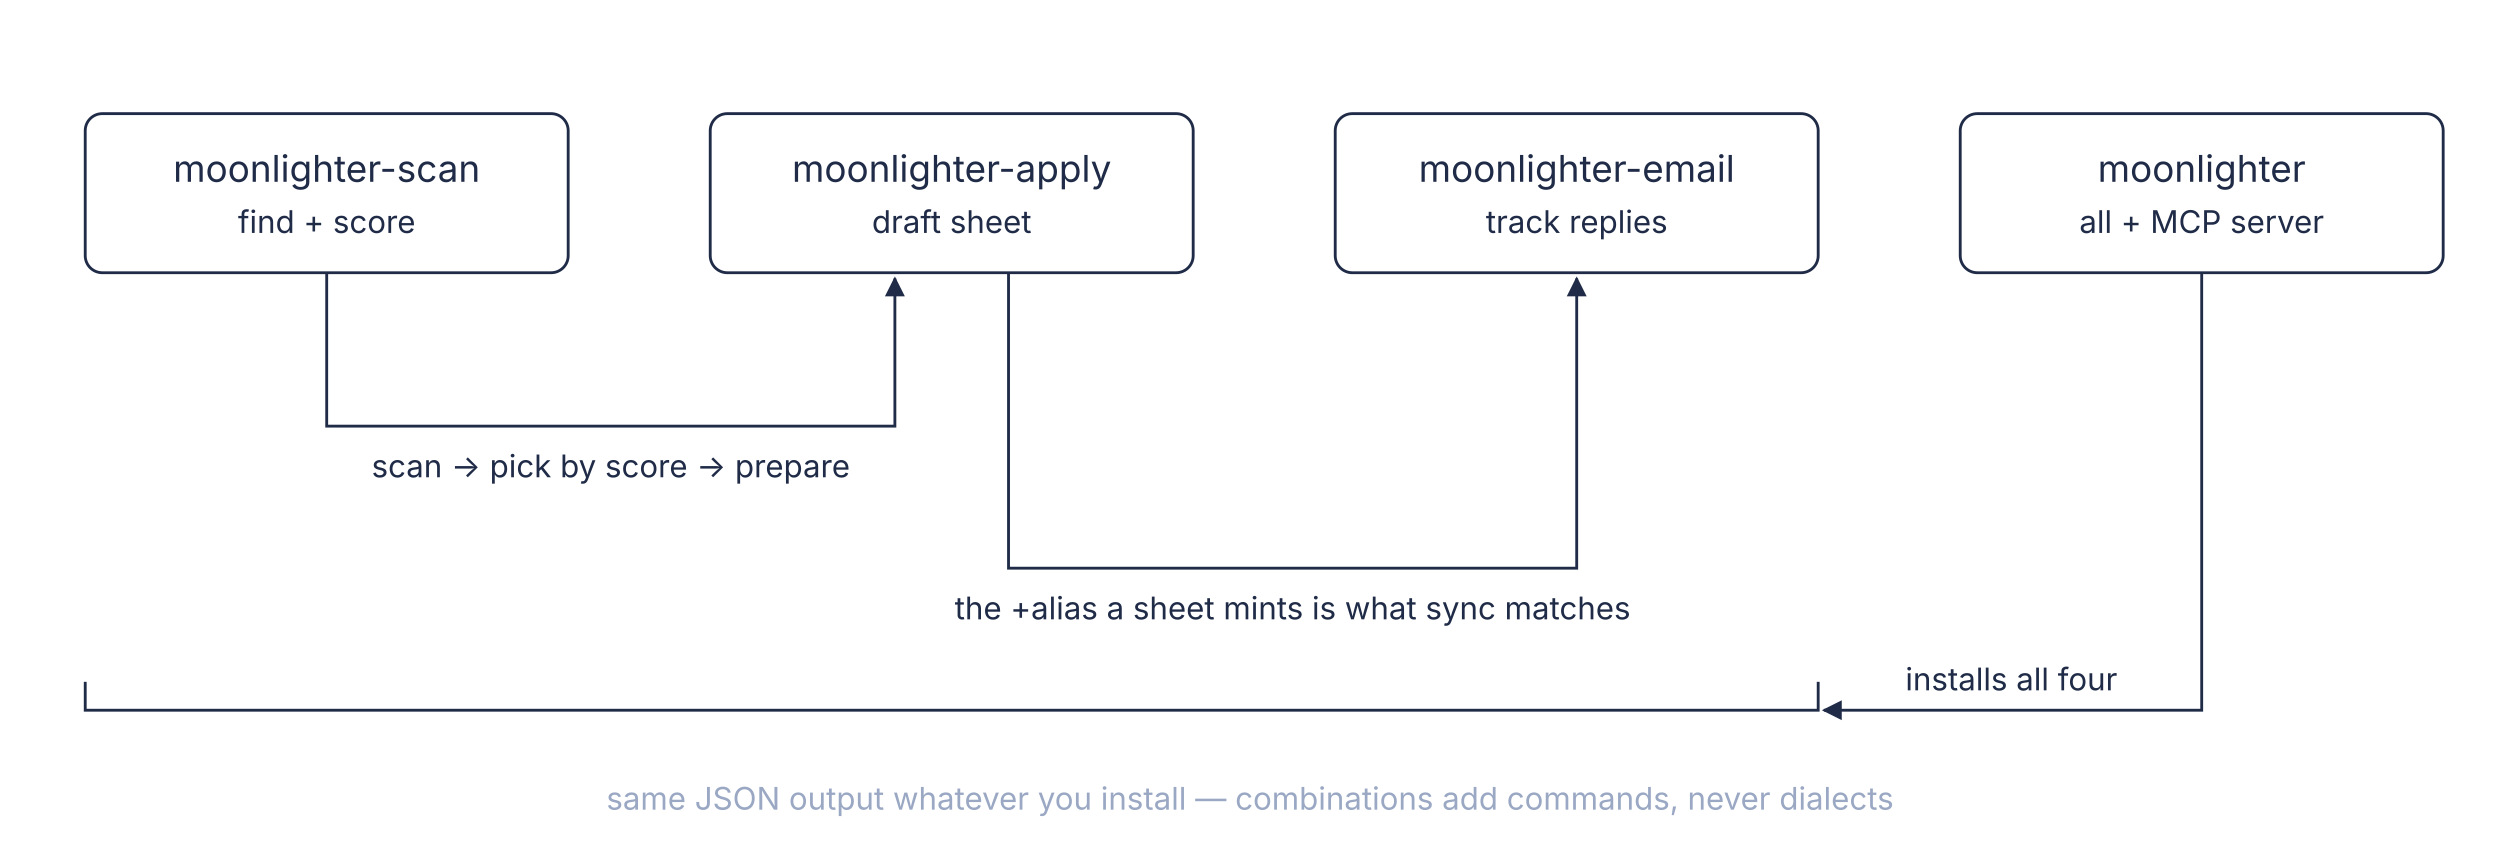
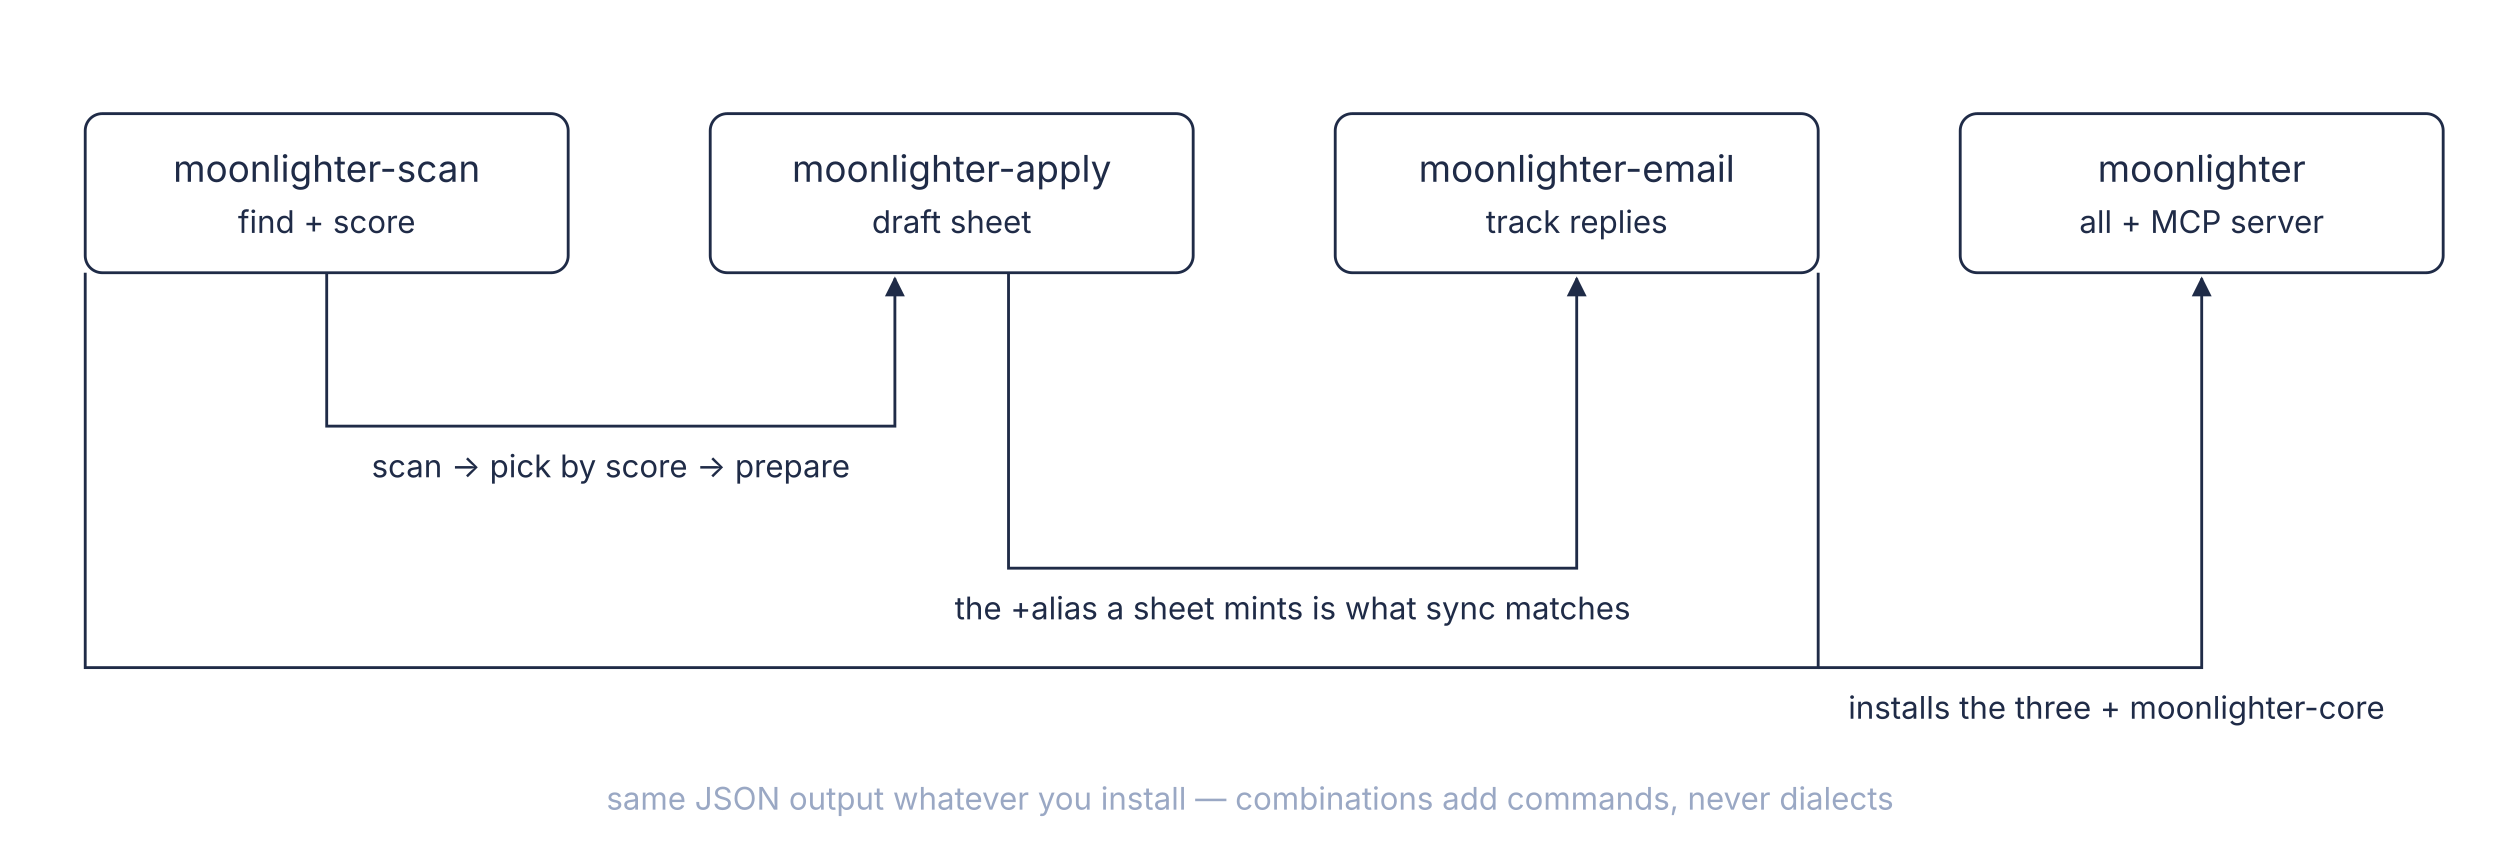
<svg xmlns="http://www.w3.org/2000/svg" viewBox="0 0 880 300" role="img" aria-label="Each moonlighter package works alone; installing two adds commands between them">
  <defs>
    <marker id="a" viewBox="0 0 10 10" refX="9" refY="5" markerWidth="7" markerHeight="7" orient="auto-start-reverse">
      <path d="M0 0L10 5L0 10z" fill="#1F2B47" />
    </marker>
  </defs>
  <g font-family="system-ui, -apple-system, Segoe UI, sans-serif" font-size="13" fill="#1F2B47" text-anchor="middle">
    <rect x="30" y="40" width="170" height="56" rx="6" fill="none" stroke="#1F2B47" />
    <text x="115" y="64">moonlighter-scan</text>
    <text x="115" y="82" font-size="11">find + score</text>
    <rect x="250" y="40" width="170" height="56" rx="6" fill="none" stroke="#1F2B47" />
    <text x="335" y="64">moonlighter-apply</text>
    <text x="335" y="82" font-size="11">draft sheet</text>
    <rect x="470" y="40" width="170" height="56" rx="6" fill="none" stroke="#1F2B47" />
    <text x="555" y="64">moonlighter-email</text>
    <text x="555" y="82" font-size="11">track replies</text>
    <rect x="690" y="40" width="170" height="56" rx="6" fill="none" stroke="#1F2B47" />
    <text x="775" y="64">moonlighter</text>
    <text x="775" y="82" font-size="11">all + MCP server</text>
    <path d="M115 96 V150 H315 V98" fill="none" stroke="#1F2B47" marker-end="url(#a)" />
    <text x="215" y="168" font-size="11">scan → pick by score → prepare</text>
    <path d="M355 96 V200 H555 V98" fill="none" stroke="#1F2B47" marker-end="url(#a)" />
    <text x="455" y="218" font-size="11">the +alias a sheet mints is what sync matches</text>
-     <path d="M30 240 V250 H640 V240" fill="none" stroke="#1F2B47" />
-     <path d="M775 96 V250 H642" fill="none" stroke="#1F2B47" marker-end="url(#a)" />
-     <text x="708" y="243" font-size="11">installs all four</text>
+     <path d="M30 96 V235 H640 V96" fill="none" stroke="#1F2B47" />
+     <path d="M640 235 H775 V98" fill="none" stroke="#1F2B47" marker-end="url(#a)" />
+     <text x="745" y="253" font-size="11">installs the three + moonlighter-core</text>
    <text x="440" y="285" font-size="11" fill="#9AA8C4">same JSON output whatever you install — combinations add commands, never dialects</text>
  </g>
</svg>
